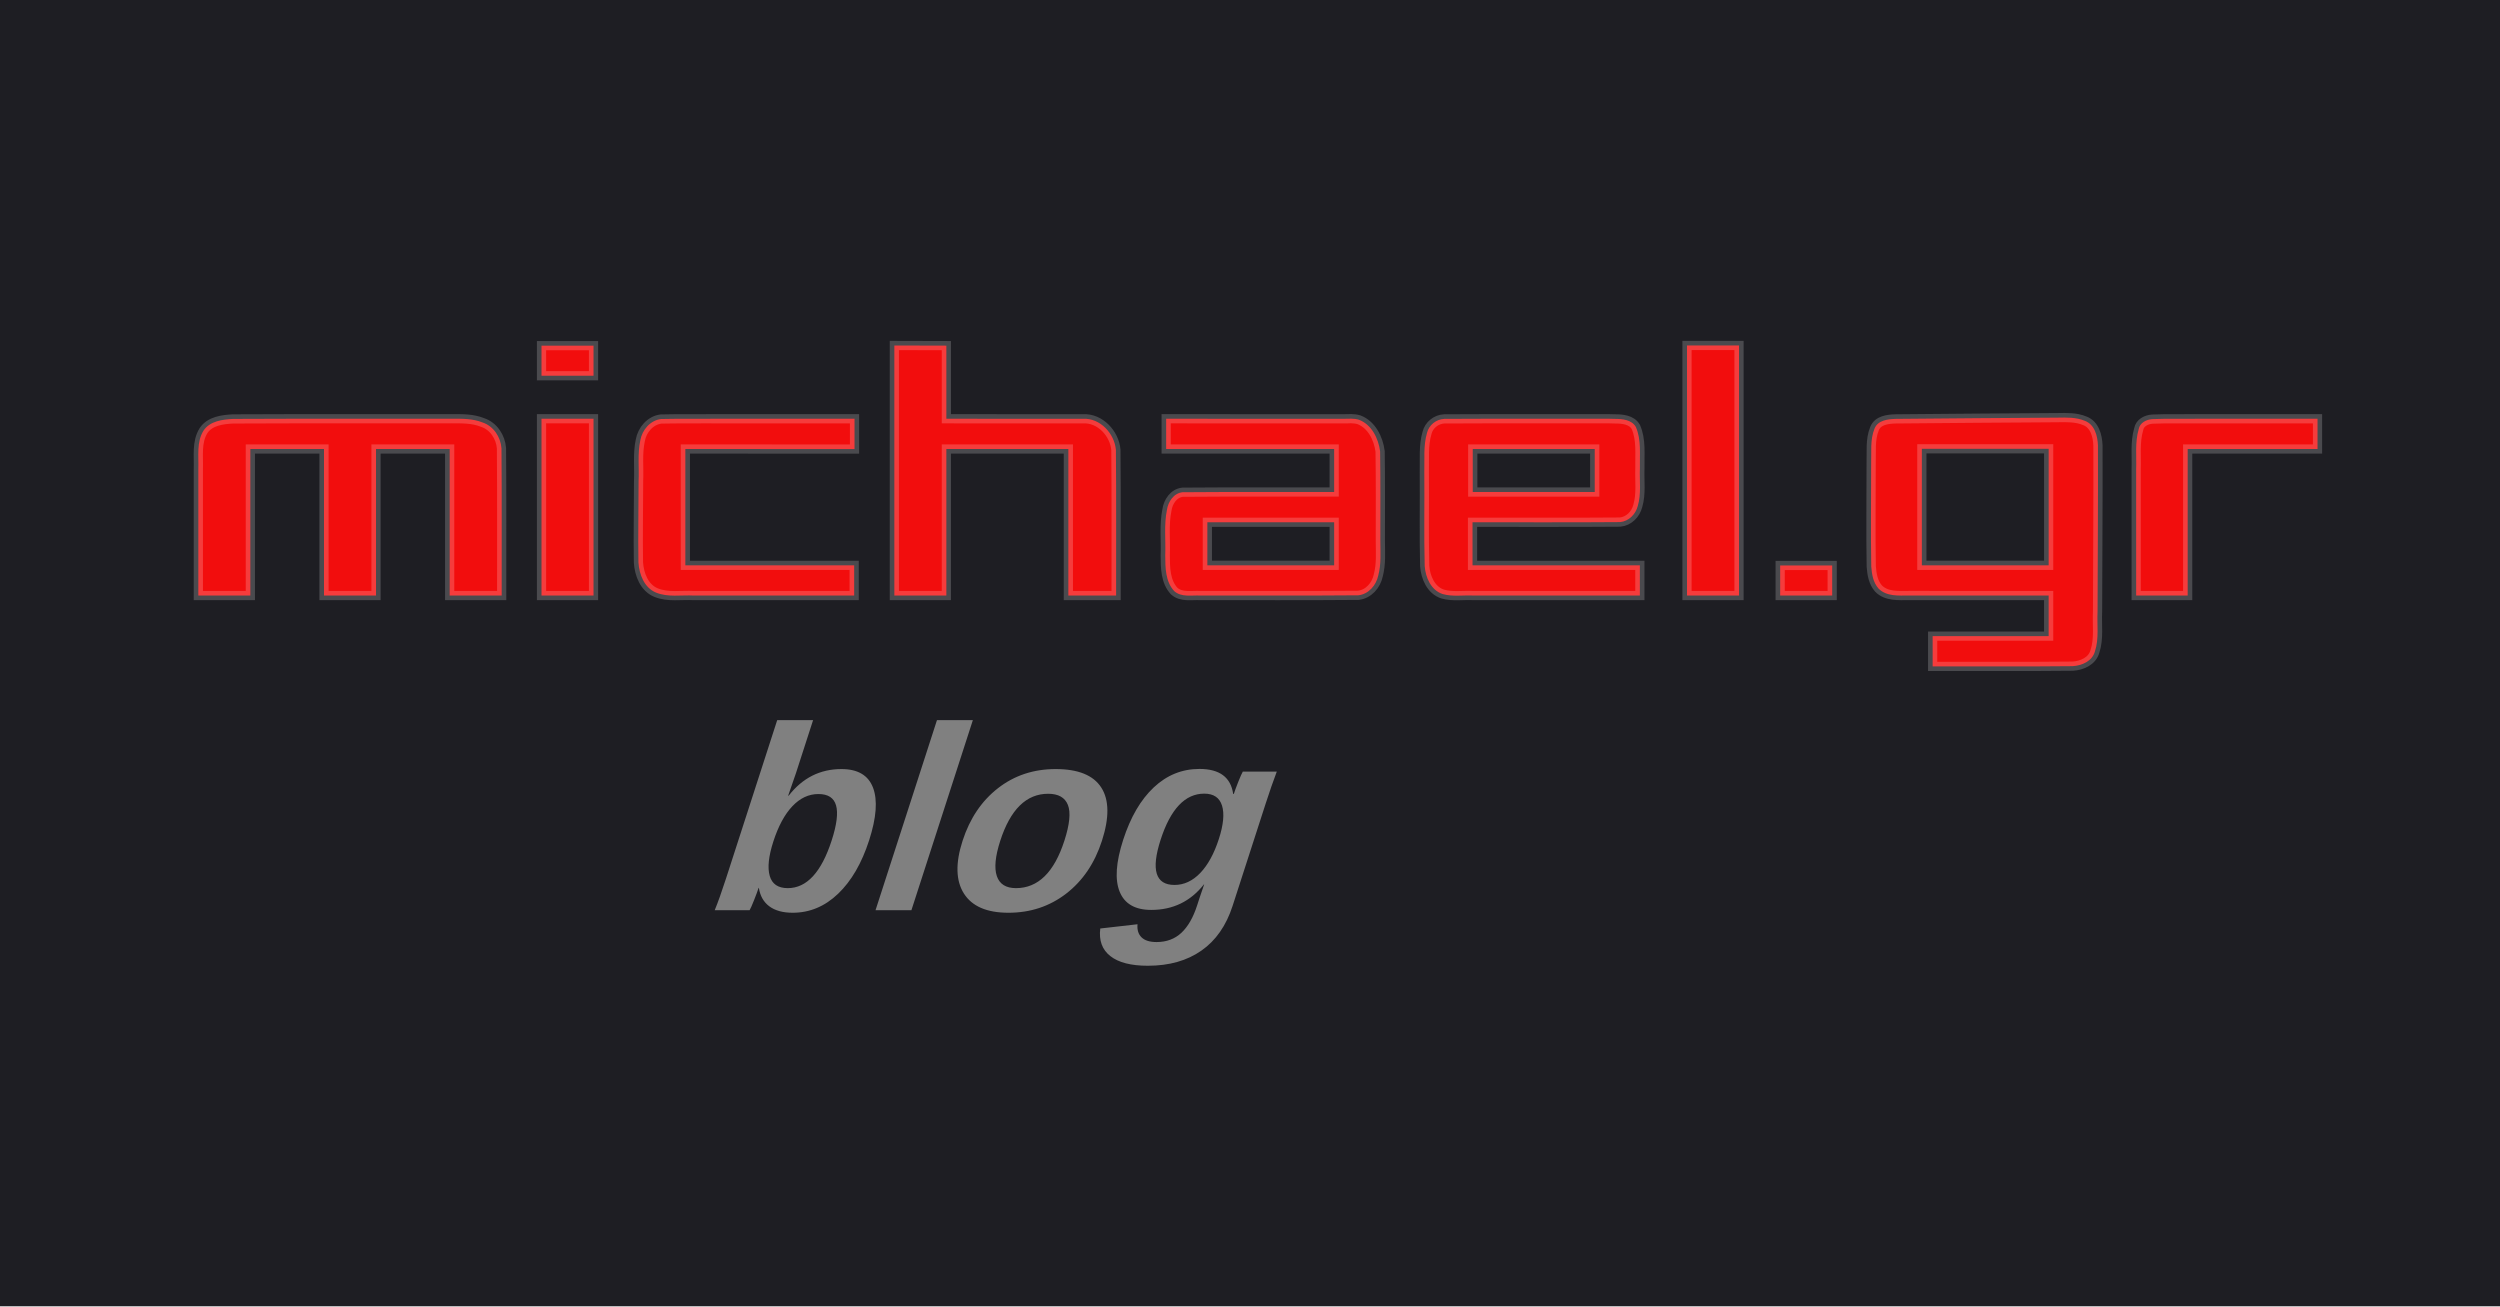
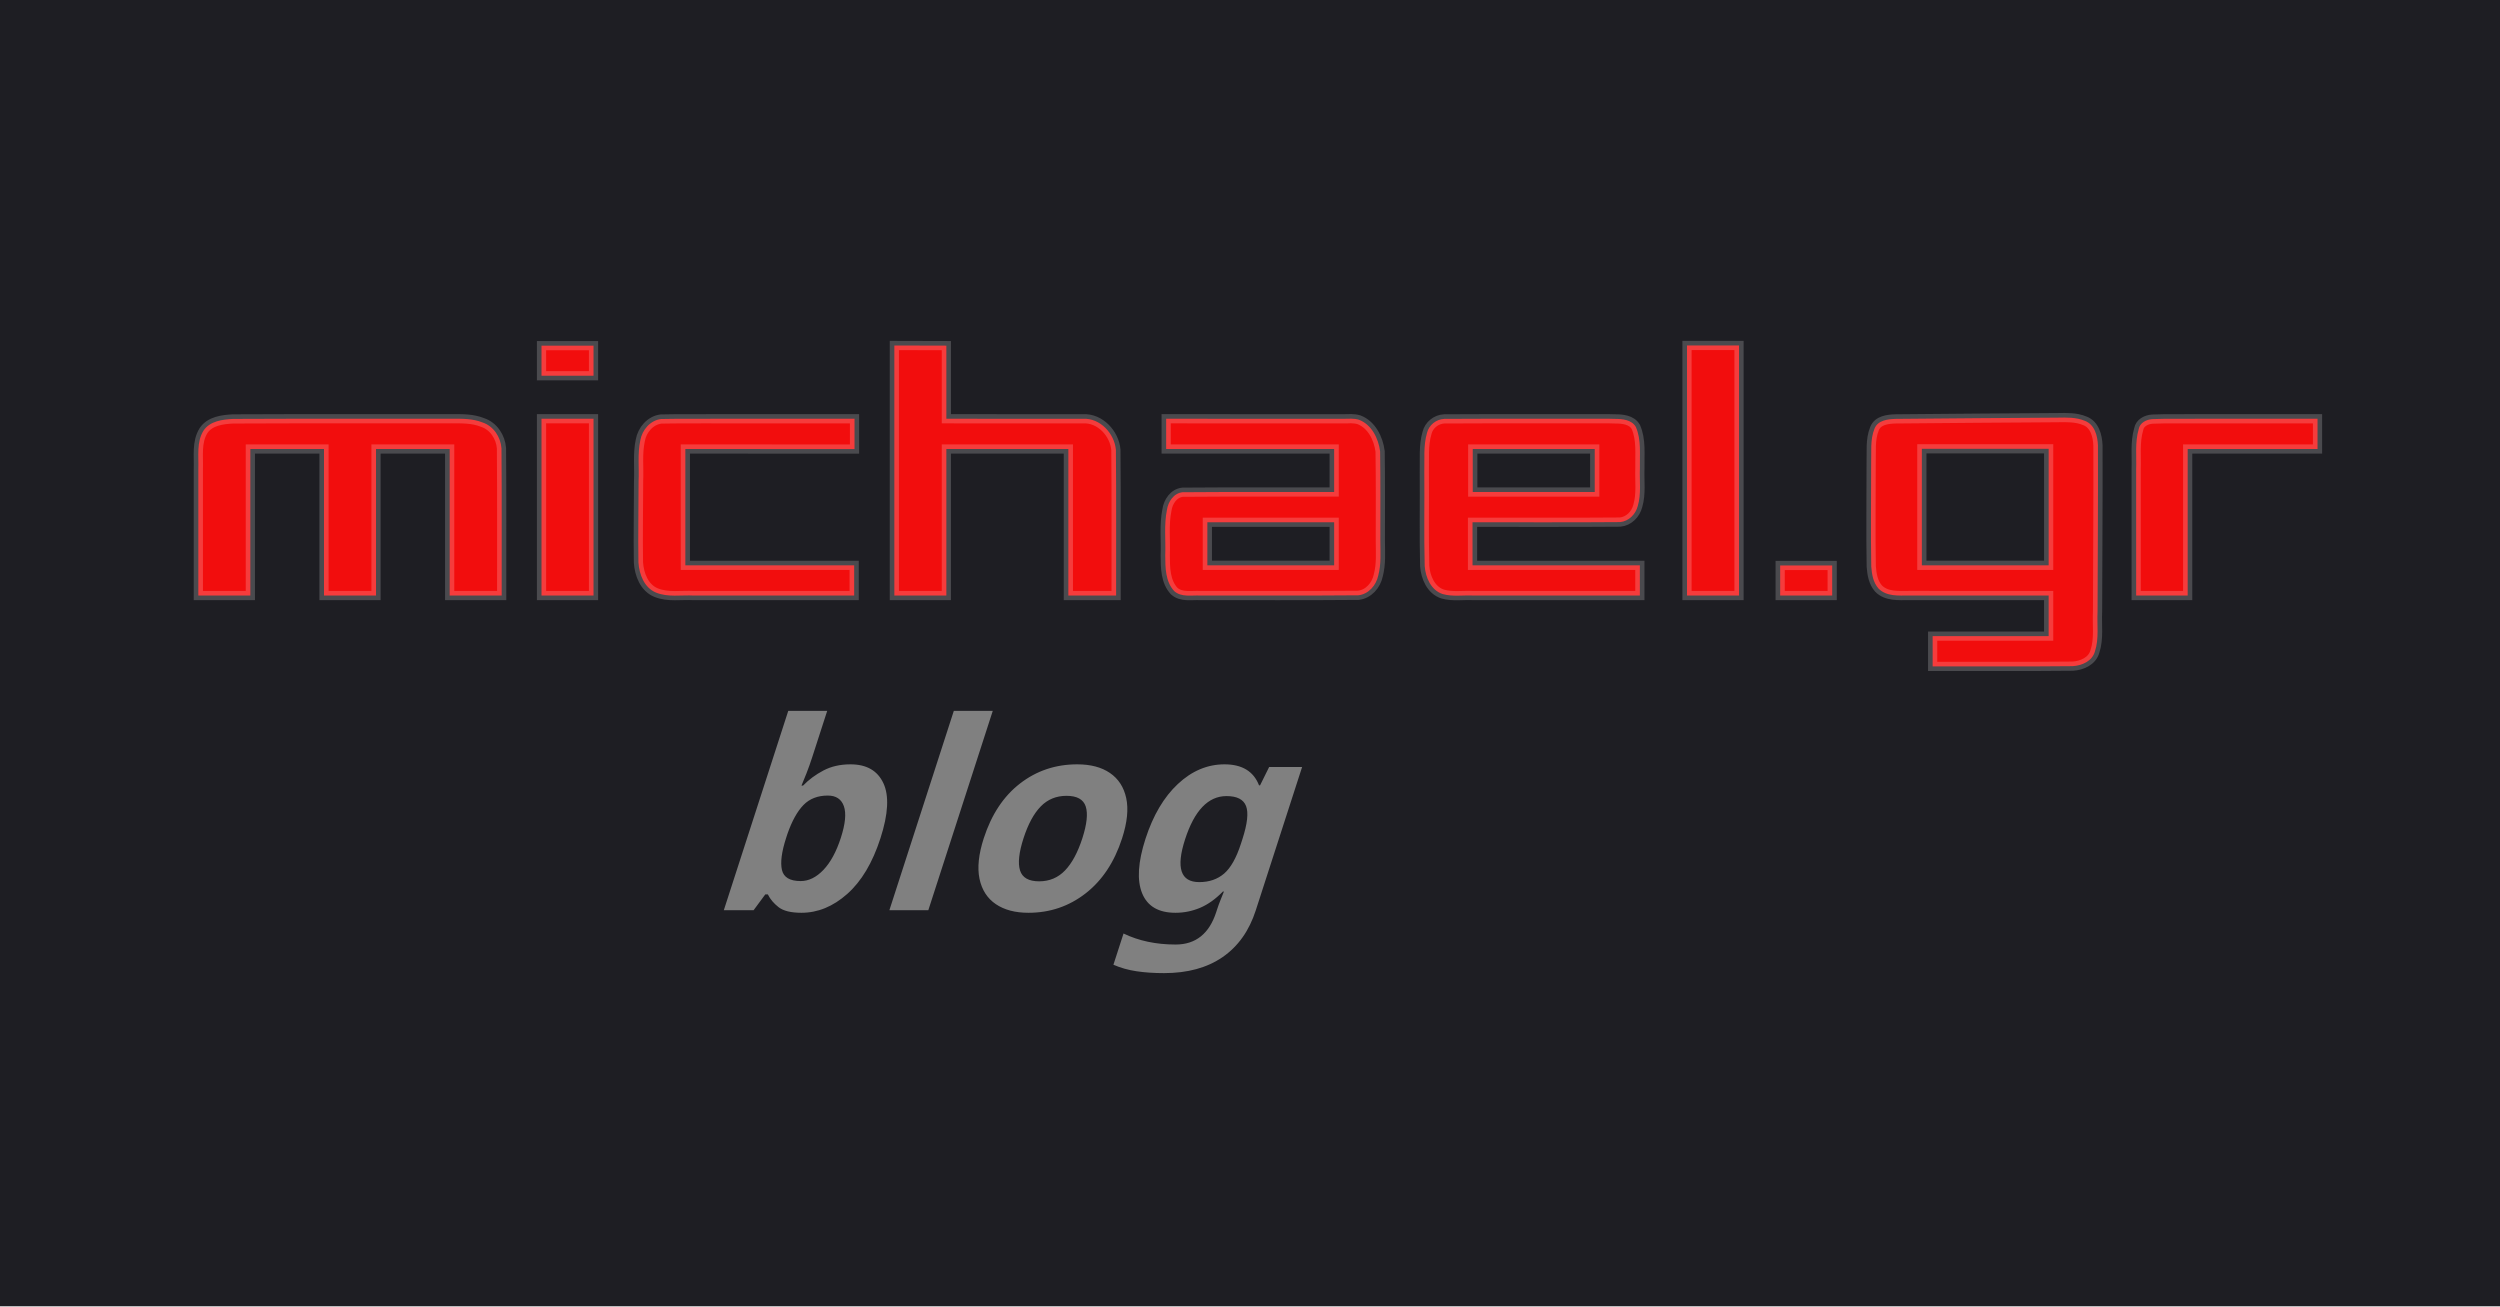
<svg xmlns="http://www.w3.org/2000/svg" width="4535.433" height="2369.764" viewBox="0 0 1200 627" version="1.1" id="svg343">
  <defs id="defs340">
    <rect x="3738.561" y="1893.063" width="323.438" height="309.169" id="rect2" />
  </defs>
  <g id="layer1" transform="translate(1027.379,-230.0315)">
    <rect style="fill:#1e1e23;fill-opacity:1;stroke-width:0.748;stroke-linecap:round" id="rect1" width="1200" height="627" x="-1027.379" y="230.031" />
    <g id="g1" transform="translate(0,-5.288692)">
      <path id="fill" style="display:inline;fill:#f20d0d;fill-opacity:1;stroke:#ffffff;stroke-width:4.42;stroke-dasharray:none;stroke-opacity:0.199" d="m -217.617,521.18 c 8.323,0 16.645,0 24.968,0 0,-40.009 0,-80.017 0,-120.026 -8.323,0 -16.645,0 -24.968,0 0,40.009 0,80.018 0,120.026 z m -380.477,0 c 8.323,0 16.645,0 24.968,0 0,-23.447 0,-46.894 0,-70.342 19.518,0 39.035,0 58.553,0 0,23.447 0,46.894 0,70.342 7.643,0 15.285,0 22.928,0 -0.043,-23.296 0.114,-46.598 -0.103,-69.889 -0.658,-7.876 -7.573,-15.397 -15.775,-14.948 -21.868,-0.027 -43.736,-0.027 -65.603,-0.019 0,-11.7 0,-23.399 0,-35.099 -8.323,-0.019 -16.645,-0.039 -24.968,-0.065 0,40.005 0,80.011 0,120.017 z M -767.455,415.668 c 8.323,0 16.645,0 24.968,0 0,-4.812 0,-9.625 0,-14.437 -8.323,0 -16.645,0 -24.968,0 0,4.812 0,9.625 0,14.437 z m 727.599,20.124 c -25.828,0.204 -51.66,0.297 -77.487,0.597 -3.776,0.086 -8.654,0.596 -10.259,4.657 -2.208,5.367 -1.409,11.32 -1.626,16.979 0.032,16.422 -0.249,32.851 0.052,49.268 0.318,3.76 0.878,7.516 3.465,10.497 3.805,3.917 9.728,3.406 14.729,3.37 22.317,0.045 44.637,0.011 66.956,0.019 0,6.497 0,12.993 0,19.49 -18.56,0 -37.119,0 -55.679,0 0,4.84 0,9.679 0,14.519 22.413,-0.052 44.832,0.13 67.241,-0.117 4.394,-0.255 9.32,-2.387 10.621,-6.988 2.085,-6.201 0.959,-12.842 1.293,-19.25 0.058,-26.562 0.282,-53.127 0.189,-79.686 -0.171,-4.543 -1.558,-10.067 -6.289,-11.828 -4.169,-1.754 -8.78,-1.607 -13.21,-1.527 z m -342.654,0.557 c -28.369,-0.052 -56.741,-0.011 -85.111,-0.027 0,4.838 0,9.676 0,14.514 26.881,0 53.762,0 80.643,0 0,6.886 0,13.771 0,20.657 -24.265,0.039 -48.535,-0.106 -72.797,0.096 -4.222,0.481 -6.904,4.531 -7.468,8.475 -1.486,7.188 -0.521,14.573 -0.818,21.85 0.033,5.872 0.054,12.588 4.316,17.146 3.447,3.056 8.311,1.908 12.484,2.118 25.28,-0.039 50.566,0.114 75.841,-0.114 4.93,-0.505 8.637,-4.808 9.602,-9.501 1.469,-5.517 1.02,-10.941 1.002,-16.681 0.013,-14.301 0.109,-28.61 -0.111,-42.907 -0.8,-6.186 -4.049,-12.859 -10.18,-15.176 -2.395,-0.724 -4.939,-0.492 -7.403,-0.454 z m 123.61,-0.045 c -25.101,0.09 -50.207,-0.065 -75.307,0.085 -3.833,0.201 -7.308,2.974 -8.207,6.745 -1.798,6.108 -1.117,12.572 -1.294,18.854 0.153,15.01 -0.212,30.032 0.188,45.036 0.387,5.463 3.007,11.578 8.569,13.424 4.838,1.39 9.948,0.484 14.904,0.736 26.599,0 53.198,0 79.798,0 0,-4.838 0,-9.676 0,-14.514 -26.772,0 -53.545,0 -80.317,0 -1e-5,-6.885 0,-13.771 0,-20.657 23.615,-0.031 47.236,0.1 70.848,-0.091 4.144,-0.389 7.459,-3.748 8.462,-7.699 1.762,-5.893 0.787,-12.12 1.029,-18.17 -0.15,-6.6 0.759,-13.594 -1.957,-19.806 -2.017,-3.5 -6.552,-3.872 -10.046,-3.858 -2.221,-0.095 -4.446,-0.094 -6.669,-0.085 z m -551.773,0.019 c -34.953,0.045 -69.909,-0.085 -104.861,0.083 -5.073,0.268 -11.083,0.993 -14.148,5.607 -3.461,5.524 -2.265,12.325 -2.495,18.498 0,20.224 0,40.448 0,60.673 8.323,0 16.645,0 24.968,0 0,-23.447 0,-46.894 0,-70.342 11.784,0 23.568,0 35.352,0 0,23.447 0,46.894 0,70.342 8.323,0 16.645,0 24.968,0 0,-23.447 0,-46.894 0,-70.342 11.784,0 23.568,0 35.352,0 0,23.447 0,46.894 0,70.342 8.323,0 16.646,0 24.968,0 -0.038,-23.556 0.102,-47.115 -0.101,-70.668 -0.387,-5.41 -3.806,-10.665 -9.068,-12.403 -4.806,-1.931 -9.848,-1.816 -14.937,-1.79 z m 124.693,0.005 c -8.041,0.066 -16.091,-0.066 -24.125,0.125 -5.172,0.649 -9.042,5.235 -9.924,10.22 -1.399,6.455 -0.516,13.104 -0.829,19.647 -0.006,12.96 -0.288,26.178 -0.067,38.976 0.367,5.708 2.755,12.112 8.406,14.452 5.778,2.381 12.143,1.103 18.201,1.436 25.646,0 51.293,0 76.939,0 0,-4.838 0,-9.676 0,-14.514 -27.01,0 -54.02,0 -81.031,0 0,-18.609 0,-37.218 0,-55.828 27.068,0.011 54.135,0.027 81.203,0.031 0,-4.849 0,-9.698 0,-14.548 -22.925,-10e-4 -45.849,-0.007 -68.774,0 z m 713.092,0 c -7.121,0.096 -14.258,-0.133 -21.369,0.173 -2.871,0.18 -6.019,1.742 -6.554,4.85 -1.837,6.256 -0.971,12.871 -1.207,19.296 0,20.179 0,40.357 0,60.536 8.241,0 16.483,0 24.724,0 0,-23.447 0,-46.894 0,-70.341 20.776,0 41.551,0 62.327,0 0,-4.838 0,-9.676 0,-14.514 -19.307,-0.001 -38.614,-0.007 -57.921,0 z M -767.455,521.18 c 8.323,0 16.645,0 24.968,0 0,-28.285 0,-56.57 0,-84.856 -8.323,0 -16.645,0 -24.968,0 0,28.285 0,56.57 0,84.856 z m 663.859,-70.427 c 19.858,0 39.715,0 59.573,0 0,18.638 0,37.276 0,55.914 -20.29,0 -40.581,0 -60.871,0 0,-18.638 0,-37.276 0,-55.914 0.433,0 0.865,0 1.298,0 z m -215.566,0.086 c 19.085,0 38.17,0 57.255,0 0,6.886 0,13.771 0,20.657 -19.518,0 -39.035,0 -58.553,0 0,-6.886 0,-13.771 0,-20.657 0.433,0 0.865,0 1.298,0 z m -127.389,35.171 c 19.858,0 39.715,0 59.573,0 0,6.886 0,13.771 0,20.657 -20.29,0 -40.581,0 -60.871,0 0,-6.886 0,-13.771 0,-20.657 0.433,0 0.865,0 1.298,0 z m 273.65,35.171 c 8.323,0 16.645,0 24.968,0 0,-4.812 0,-9.625 0,-14.437 -8.323,0 -16.645,0 -24.968,0 0,4.812 0,9.625 0,14.437 z" />
-       <text xml:space="preserve" style="font-style:normal;font-variant:normal;font-weight:900;font-stretch:normal;font-size:125.718px;font-family:Arial;-inkscape-font-specification:'Arial, Heavy';font-variant-ligatures:normal;font-variant-caps:normal;font-variant-numeric:normal;font-variant-east-asian:normal;text-align:center;writing-mode:lr-tb;direction:ltr;text-anchor:middle;fill:#808080;fill-opacity:1;stroke:none;stroke-width:6.6;stroke-linecap:round;stroke-dasharray:none;stroke-opacity:1" x="-221.018" y="671.281" id="text1" transform="matrix(0.9986279,0,-0.3237218,1.001374,0,0)">
-         <tspan id="tspan1" style="font-style:normal;font-variant:normal;font-weight:900;font-stretch:normal;font-size:125.718px;font-family:Arial;-inkscape-font-specification:'Arial, Heavy';font-variant-ligatures:normal;font-variant-caps:normal;font-variant-numeric:normal;font-variant-east-asian:normal;fill:#808080;fill-opacity:1;stroke:none;stroke-width:6.6;stroke-dasharray:none;stroke-opacity:1" x="-221.018" y="671.281">blog</tspan>
+       <text xml:space="preserve" style="font-style:normal;font-variant:normal;font-weight:900;font-stretch:normal;font-size:125.718px;font-family:'Noto Sans';-inkscape-font-specification:'Noto Sans, Heavy';font-variant-ligatures:normal;font-variant-caps:normal;font-variant-numeric:normal;font-variant-east-asian:normal;text-align:center;writing-mode:lr-tb;direction:ltr;text-anchor:middle;fill:#808080;fill-opacity:1;stroke:none;stroke-width:6.6;stroke-linecap:round;stroke-dasharray:none;stroke-opacity:1" x="-221.018" y="671.281" id="text1" transform="matrix(0.9986279,0,-0.3237218,1.001374,0,0)">
+         <tspan id="tspan1" style="font-style:normal;font-variant:normal;font-weight:900;font-stretch:normal;font-size:125.718px;font-family:'Noto Sans';-inkscape-font-specification:'Noto Sans, Heavy';font-variant-ligatures:normal;font-variant-caps:normal;font-variant-numeric:normal;font-variant-east-asian:normal;fill:#808080;fill-opacity:1;stroke:none;stroke-width:6.6;stroke-dasharray:none;stroke-opacity:1" x="-221.018" y="671.281">blog</tspan>
      </text>
    </g>
  </g>
</svg>
